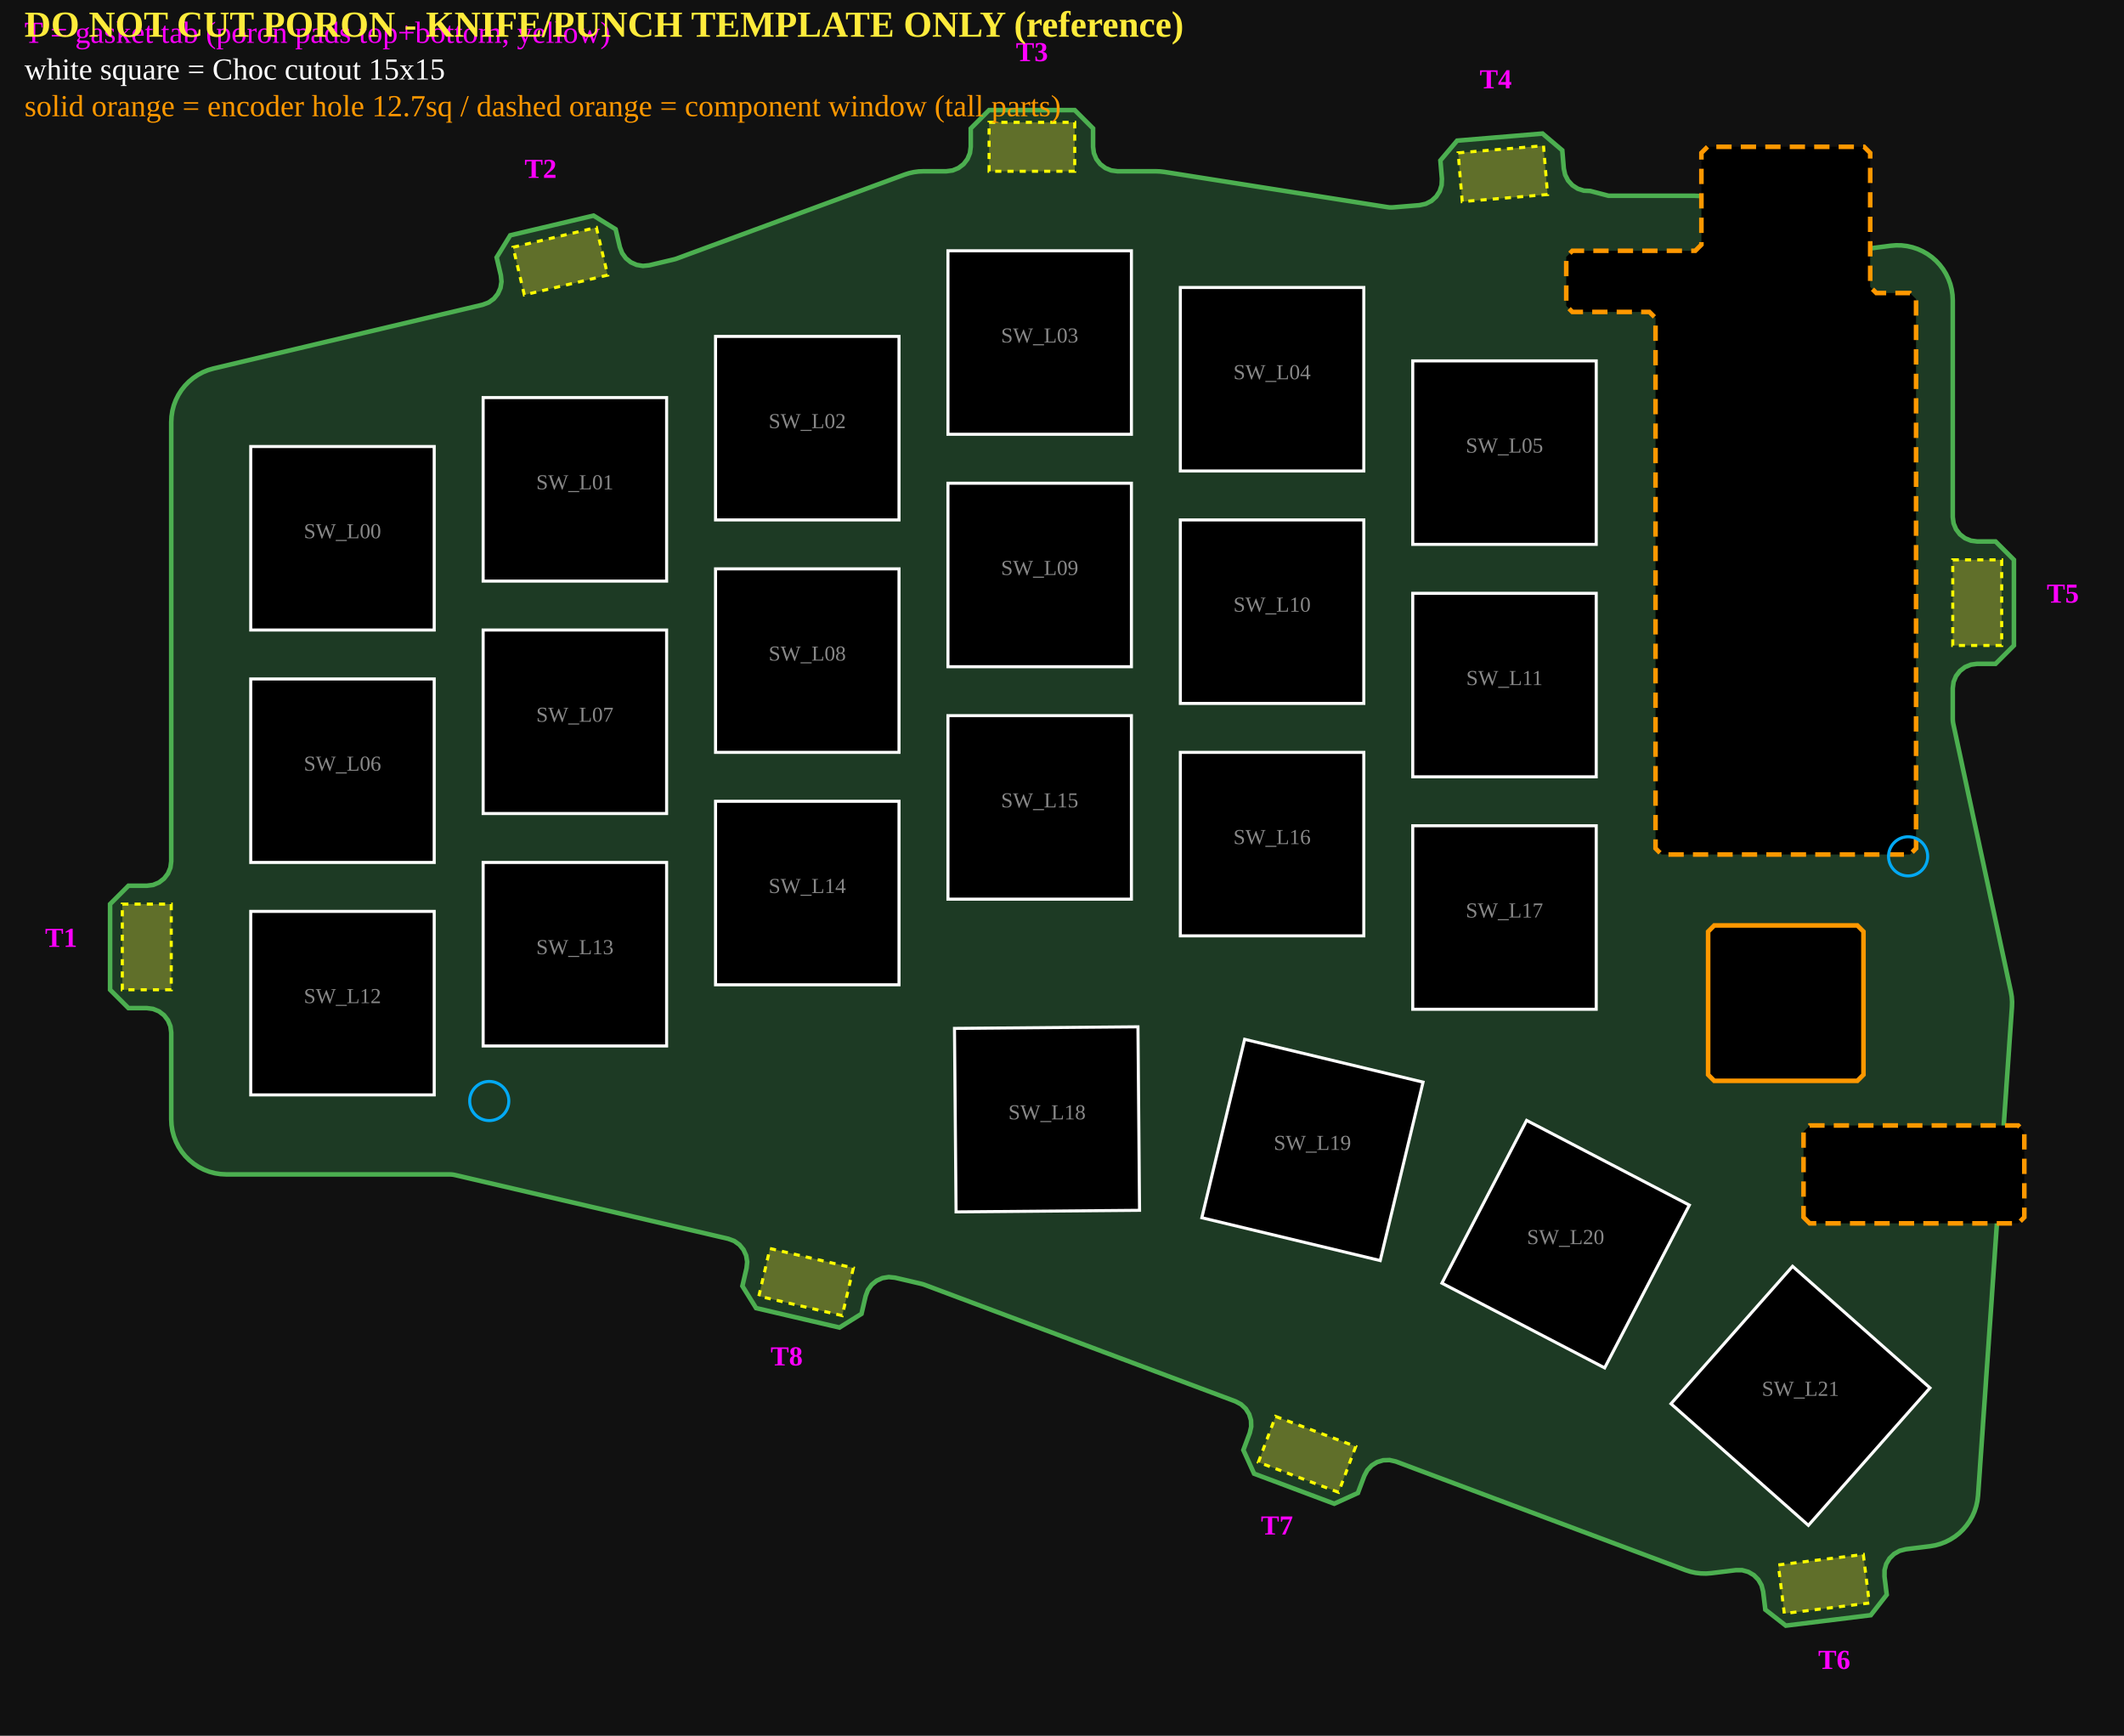
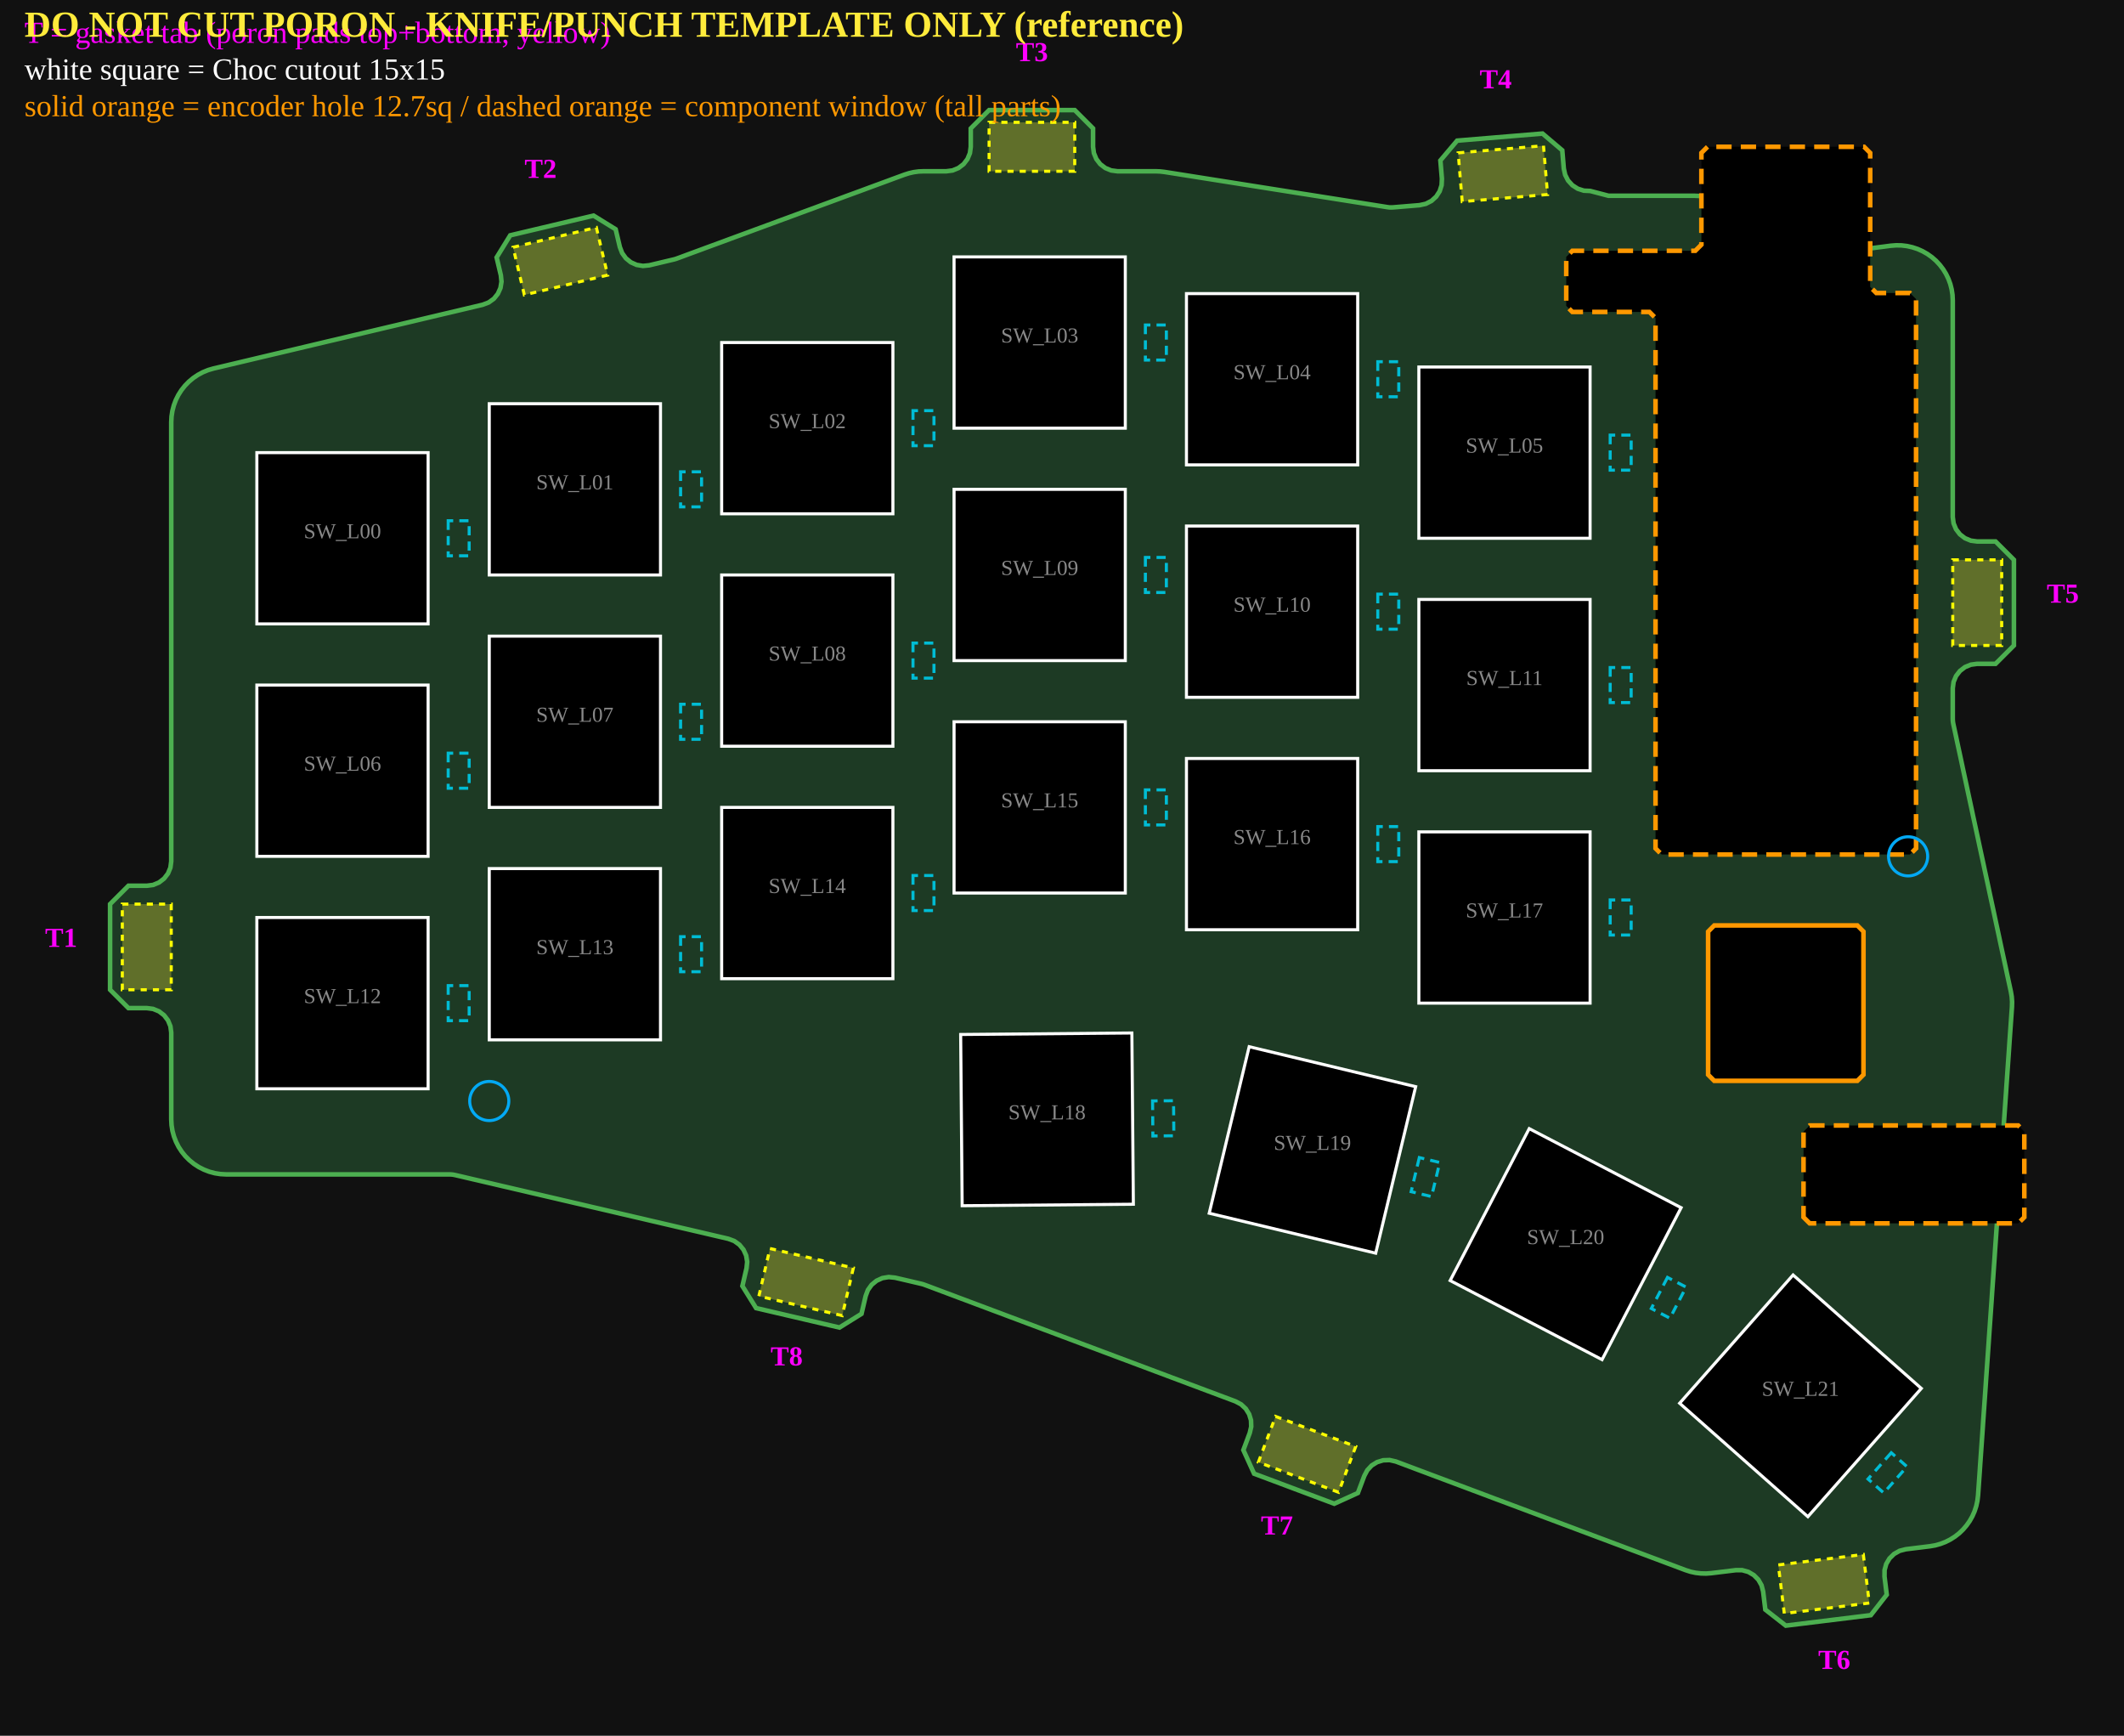
<svg xmlns="http://www.w3.org/2000/svg" width="694.6" height="567.54" viewBox="0 0 694.6 567.54">
  <rect width="694.6" height="567.54" fill="#111" />
  <polygon points="56.0,366.0 56.0,364.0 56.0,362.0 56.0,360.0 56.0,358.0 56.0,356.0 56.0,354.0 56.0,352.0 56.0,350.0 56.0,348.0 56.0,346.0 56.0,344.0 56.0,342.0 56.0,337.62 55.73,335.55 54.93,333.62 53.66,331.96 52.0,330.69 50.07,329.89 48.0,329.62 42.0,329.62 36.0,323.62 36.0,295.62 42.0,289.62 48.0,289.62 50.07,289.35 52.0,288.55 53.66,287.27 54.93,285.62 55.73,283.69 56.0,281.62 56.0,276.0 56.0,274.0 56.0,272.0 56.0,270.0 56.0,268.0 56.0,266.0 56.0,264.0 56.0,262.0 56.0,260.0 56.0,258.0 56.0,256.0 56.0,254.0 56.0,252.0 56.0,250.0 56.0,248.0 56.0,246.0 56.0,244.0 56.0,242.0 56.0,240.0 56.0,238.0 56.0,236.0 56.0,234.0 56.0,232.0 56.0,230.0 56.0,228.0 56.0,226.0 56.0,224.0 56.0,222.0 56.0,220.0 56.0,218.0 56.0,216.0 56.0,214.0 56.0,212.0 56.0,210.0 56.0,208.0 56.0,206.0 56.0,204.0 56.0,202.0 56.0,200.0 56.0,198.0 56.0,196.0 56.0,194.0 56.0,192.0 56.0,190.0 56.0,188.0 56.0,186.0 56.0,184.0 56.0,182.0 56.0,180.0 56.0,178.0 56.0,176.0 56.0,174.0 56.0,172.0 56.0,170.0 56.0,168.0 56.0,166.0 56.0,164.0 56.0,162.0 56.0,160.0 56.0,158.0 56.0,156.0 56.0,154.0 56.0,152.0 56.0,150.0 56.0,148.0 56.0,146.0 56.0,144.0 56.0,142.0 56.0,140.0 56.0,138.0 56.1,136.15 56.38,134.32 56.85,132.53 57.5,130.8 58.33,129.14 59.32,127.58 60.48,126.12 61.77,124.8 63.19,123.61 64.72,122.58 66.36,121.7 68.07,121.0 69.85,120.48 71.83,120.02 73.81,119.55 75.79,119.08 77.77,118.61 79.75,118.14 81.73,117.67 83.71,117.2 85.69,116.73 87.67,116.26 89.65,115.79 91.63,115.33 93.61,114.86 95.59,114.39 97.57,113.92 99.55,113.45 101.53,112.98 103.51,112.51 105.49,112.04 107.47,111.57 109.45,111.11 111.43,110.64 113.41,110.17 115.39,109.7 117.37,109.23 119.35,108.76 121.33,108.29 123.31,107.82 125.29,107.35 127.27,106.88 129.25,106.42 131.23,105.95 133.21,105.48 135.19,105.01 137.17,104.54 139.15,104.07 141.13,103.6 143.11,103.13 145.09,102.66 147.07,102.2 149.05,101.73 151.03,101.26 153.01,100.79 157.85,99.64 159.8,98.9 161.5,97.68 162.81,96.06 163.67,94.15 164.0,92.09 163.79,90.01 162.41,84.17 166.86,76.95 194.11,70.5 201.33,74.96 202.71,80.79 203.46,82.75 204.68,84.44 206.3,85.76 208.2,86.61 210.26,86.95 212.34,86.74 216.37,85.78 218.35,85.31 220.33,84.84 220.79,84.72 221.25,84.57 223.21,83.85 225.17,83.12 227.13,82.4 229.09,81.68 231.05,80.95 233.02,80.23 234.98,79.51 236.94,78.79 238.9,78.06 240.86,77.34 242.82,76.62 244.78,75.9 246.74,75.17 248.71,74.45 250.67,73.73 252.63,73.01 254.59,72.28 256.55,71.56 258.51,70.84 260.47,70.12 262.43,69.39 264.4,68.67 266.36,67.95 268.32,67.22 270.28,66.5 272.24,65.78 274.2,65.06 276.16,64.33 278.12,63.61 280.09,62.89 282.05,62.17 284.01,61.44 285.97,60.72 287.93,60.0 289.89,59.28 291.85,58.55 293.81,57.83 295.78,57.11 297.29,56.63 298.84,56.28 300.41,56.07 302.0,56.0 304.0,56.0 309.46,56.0 311.53,55.73 313.46,54.93 315.12,53.66 316.39,52.0 317.19,50.07 317.46,48.0 317.46,42.0 323.46,36.0 351.46,36.0 357.46,42.0 357.46,48.0 357.73,50.07 358.53,52.0 359.8,53.66 361.46,54.93 363.39,55.73 365.46,56.0 370.0,56.0 372.0,56.0 374.0,56.0 376.0,56.0 378.0,56.0 379.41,56.06 380.81,56.22 382.83,56.54 384.86,56.86 386.88,57.18 388.91,57.5 390.93,57.82 392.96,58.14 394.98,58.46 397.01,58.78 399.03,59.1 401.06,59.42 403.08,59.74 405.11,60.06 407.13,60.38 409.16,60.7 411.18,61.02 413.21,61.34 415.23,61.66 417.26,61.98 419.29,62.3 421.31,62.62 423.34,62.94 425.36,63.26 427.39,63.57 429.41,63.89 431.44,64.21 433.46,64.53 435.49,64.85 437.51,65.17 439.54,65.49 441.56,65.81 443.59,66.13 445.61,66.45 447.64,66.77 449.66,67.09 451.69,67.41 453.71,67.73 454.35,67.81 454.99,67.83 455.63,67.8 457.67,67.63 459.71,67.46 464.23,67.09 466.27,66.64 468.13,65.69 469.68,64.28 470.81,62.53 471.44,60.54 471.54,58.45 471.04,52.47 476.52,45.99 504.43,43.67 510.9,49.15 511.4,55.13 511.85,57.17 512.8,59.03 514.21,60.57 515.96,61.7 517.95,62.34 520.04,62.44 526.0,64.0 528.0,64.0 530.0,64.0 532.0,64.0 534.0,64.0 536.0,64.0 538.0,64.0 540.0,64.0 542.0,64.0 544.0,64.0 546.0,64.0 548.0,64.0 550.0,64.0 552.0,64.0 554.0,64.0 555.66,64.08 557.3,64.3 558.91,64.68 560.48,65.21 562.0,65.88 562.0,67.93 562.0,69.99 562.0,72.04 562.0,74.1 562.0,76.16 562.0,78.21 562.0,80.27 562.0,82.33 562.0,84.38 562.0,86.44 562.0,88.49 562.0,90.55 562.0,92.61 562.0,94.66 562.0,96.72 562.0,98.78 562.0,100.83 562.0,102.89 562.0,104.94 562.0,107.0 564.0,107.0 566.0,107.0 568.0,107.0 570.0,107.0 572.0,107.0 574.0,107.0 576.0,107.0 578.0,107.0 580.0,107.0 582.0,107.0 584.0,107.0 586.0,107.0 588.0,107.0 590.0,107.0 592.0,107.0 594.0,107.0 596.0,107.0 598.0,107.0 600.0,107.0 602.0,107.0 604.0,107.0 606.0,107.0 606.0,104.91 606.0,102.82 606.0,100.74 606.0,98.65 606.0,96.56 606.0,94.47 606.0,92.39 606.0,90.3 606.0,88.21 606.0,86.12 606.0,84.04 606.0,81.95 608.05,81.68 610.09,81.42 612.14,81.15 614.18,80.88 616.23,80.62 618.28,80.35 620.07,80.21 621.87,80.24 623.66,80.46 625.41,80.86 627.12,81.42 628.76,82.16 630.32,83.05 631.79,84.1 633.14,85.28 634.36,86.6 635.46,88.04 636.4,89.57 637.18,91.19 637.8,92.88 638.24,94.62 638.51,96.4 638.6,98.2 638.6,100.21 638.6,102.22 638.6,104.24 638.6,106.25 638.6,108.26 638.6,110.27 638.6,112.29 638.6,114.3 638.6,116.31 638.6,118.32 638.6,120.34 638.6,122.35 638.6,124.36 638.6,126.37 638.6,128.38 638.6,130.4 638.6,132.41 638.6,134.42 638.6,136.43 638.6,138.45 638.6,140.46 638.6,142.47 638.6,144.48 638.6,146.5 638.6,148.51 638.6,150.52 638.6,152.53 638.6,154.54 638.6,156.56 638.6,158.57 638.6,160.58 638.6,162.59 638.6,164.61 638.6,169.05 638.87,171.12 639.67,173.05 640.94,174.71 642.6,175.98 644.53,176.78 646.6,177.05 652.6,177.05 658.6,183.05 658.6,211.05 652.6,217.05 646.6,217.05 644.53,217.33 642.6,218.12 640.94,219.4 639.67,221.05 638.87,222.98 638.6,225.05 638.6,231.01 638.6,233.02 638.6,235.04 638.62,235.6 638.68,236.16 638.78,236.72 639.21,238.7 639.64,240.69 640.06,242.68 640.49,244.67 640.92,246.66 641.35,248.65 641.77,250.64 642.2,252.63 642.63,254.61 643.06,256.6 643.48,258.59 643.91,260.58 644.34,262.57 644.77,264.56 645.19,266.55 645.62,268.53 646.05,270.52 646.48,272.51 646.91,274.5 647.33,276.49 647.76,278.48 648.19,280.47 648.62,282.45 649.04,284.44 649.47,286.43 649.9,288.42 650.33,290.41 650.75,292.4 651.18,294.39 651.61,296.38 652.04,298.36 652.46,300.35 652.89,302.34 653.32,304.33 653.75,306.32 654.17,308.31 654.6,310.3 655.03,312.28 655.46,314.27 655.89,316.26 656.31,318.25 656.74,320.24 657.17,322.23 657.6,324.22 657.88,325.88 658.0,327.56 657.96,329.25 657.82,331.24 657.68,333.24 657.54,335.24 657.4,337.23 657.26,339.23 657.12,341.23 656.99,343.22 656.85,345.22 656.71,347.22 656.57,349.21 656.43,351.21 656.29,353.21 656.15,355.2 656.02,357.2 655.88,359.2 655.74,361.19 655.6,363.19 655.46,365.19 655.32,367.18 655.18,369.18 655.05,371.18 654.91,373.17 654.77,375.17 654.63,377.17 654.49,379.16 654.35,381.16 654.22,383.15 654.08,385.15 653.94,387.15 653.8,389.14 653.66,391.14 653.52,393.14 653.38,395.13 653.25,397.13 653.11,399.13 652.97,401.12 652.83,403.12 652.69,405.12 652.55,407.11 652.41,409.11 652.28,411.11 652.14,413.1 652.0,415.1 651.86,417.1 651.72,419.09 651.58,421.09 651.44,423.09 651.31,425.08 651.17,427.08 651.03,429.08 650.89,431.07 650.75,433.07 650.61,435.07 650.47,437.06 650.34,439.06 650.2,441.05 650.06,443.05 649.92,445.05 649.78,447.04 649.64,449.04 649.5,451.04 649.37,453.03 649.23,455.03 649.09,457.03 648.95,459.02 648.81,461.02 648.67,463.02 648.53,465.01 648.4,467.01 648.26,469.01 648.12,471.0 647.98,473.0 647.84,475.0 647.7,476.99 647.56,478.99 647.43,480.99 647.29,482.98 647.15,484.98 647.01,486.98 646.87,488.97 646.66,490.73 646.28,492.46 645.73,494.15 645.02,495.77 644.15,497.31 643.13,498.76 641.98,500.11 640.7,501.34 639.3,502.43 637.8,503.38 636.22,504.18 634.57,504.81 632.86,505.29 631.11,505.59 629.01,505.85 623.24,506.56 621.22,507.08 619.4,508.11 617.91,509.57 616.85,511.37 616.3,513.39 616.28,515.47 617.01,521.43 611.79,528.12 584.0,531.54 577.31,526.31 576.58,520.36 576.06,518.34 575.03,516.52 573.56,515.03 571.76,513.97 569.75,513.41 567.66,513.4 561.77,514.12 559.67,514.38 557.95,514.51 556.22,514.47 554.5,514.27 552.8,513.9 551.16,513.37 549.27,512.66 547.39,511.95 545.5,511.25 543.61,510.54 541.73,509.83 539.84,509.13 537.96,508.42 536.07,507.71 534.19,507.01 532.3,506.3 530.42,505.59 528.53,504.89 526.65,504.18 524.76,503.47 522.88,502.77 520.99,502.06 519.11,501.35 517.22,500.65 515.34,499.94 513.45,499.23 511.57,498.53 509.68,497.82 507.79,497.11 505.91,496.41 504.02,495.7 502.14,494.99 500.25,494.29 498.37,493.58 496.48,492.87 494.6,492.17 492.71,491.46 490.83,490.75 488.94,490.05 487.06,489.34 485.17,488.63 483.29,487.92 481.4,487.22 479.52,486.51 477.63,485.8 475.75,485.1 473.86,484.39 471.97,483.68 470.09,482.98 468.2,482.27 466.32,481.56 464.43,480.86 462.55,480.15 460.66,479.44 456.47,477.87 454.43,477.4 452.34,477.47 450.35,478.08 448.57,479.18 447.15,480.71 446.17,482.55 444.06,488.17 436.34,491.68 410.12,481.85 406.61,474.13 408.71,468.51 409.18,466.48 409.11,464.39 408.5,462.39 407.4,460.62 405.87,459.19 404.03,458.21 398.45,456.12 396.56,455.41 394.68,454.71 392.79,454.0 390.91,453.29 389.02,452.59 387.14,451.88 385.25,451.17 383.37,450.47 381.48,449.76 379.6,449.05 377.71,448.35 375.83,447.64 373.94,446.93 372.06,446.23 370.17,445.52 368.28,444.81 366.4,444.11 364.51,443.4 362.63,442.69 360.74,441.99 358.86,441.28 356.97,440.57 355.09,439.87 353.2,439.16 351.32,438.45 349.43,437.74 347.55,437.04 345.66,436.33 343.78,435.62 341.89,434.92 340.01,434.21 338.12,433.5 336.23,432.8 334.35,432.09 332.46,431.38 330.58,430.68 328.69,429.97 326.81,429.26 324.92,428.56 323.04,427.85 321.15,427.14 319.27,426.44 317.38,425.73 315.5,425.02 313.61,424.32 311.73,423.61 309.84,422.9 307.96,422.2 306.07,421.49 304.19,420.78 302.3,420.08 301.81,419.91 301.31,419.78 299.35,419.32 297.4,418.86 292.7,417.77 290.63,417.56 288.56,417.9 286.66,418.77 285.05,420.09 283.83,421.79 283.1,423.74 281.73,429.59 274.53,434.07 247.26,427.71 242.78,420.5 244.14,414.66 244.35,412.58 244.01,410.52 243.14,408.61 241.82,407.0 240.12,405.78 238.17,405.05 232.89,403.82 230.93,403.36 228.98,402.9 227.02,402.45 225.07,401.99 223.11,401.54 221.16,401.08 219.2,400.62 217.25,400.17 215.29,399.71 213.34,399.26 211.38,398.8 209.43,398.34 207.47,397.89 205.52,397.43 203.56,396.98 201.61,396.52 199.65,396.06 197.7,395.61 195.74,395.15 193.79,394.7 191.83,394.24 189.88,393.78 187.92,393.33 185.97,392.87 184.01,392.42 182.06,391.96 180.1,391.5 178.15,391.05 176.19,390.59 174.24,390.14 172.28,389.68 170.33,389.22 168.37,388.77 166.42,388.31 164.46,387.86 162.51,387.4 160.55,386.94 158.6,386.49 156.64,386.03 154.69,385.58 152.73,385.12 150.78,384.66 148.82,384.21 148.22,384.09 147.62,384.02 147.01,384.0 144.98,384.0 142.95,384.0 140.92,384.0 138.9,384.0 136.87,384.0 134.84,384.0 132.81,384.0 130.78,384.0 128.76,384.0 126.73,384.0 124.7,384.0 122.67,384.0 120.64,384.0 118.62,384.0 116.59,384.0 114.56,384.0 112.53,384.0 110.5,384.0 108.48,384.0 106.45,384.0 104.42,384.0 102.39,384.0 100.36,384.0 98.34,384.0 96.31,384.0 94.28,384.0 92.25,384.0 90.22,384.0 88.2,384.0 86.17,384.0 84.14,384.0 82.11,384.0 80.08,384.0 78.06,384.0 76.03,384.0 74.0,384.0 72.12,383.9 70.26,383.61 68.44,383.12 66.68,382.44 65.0,381.59 63.42,380.56 61.96,379.38 60.62,378.04 59.44,376.58 58.41,375.0 57.56,373.32 56.88,371.56 56.39,369.74 56.1,367.88" fill="#1d3a24" stroke="#4caf50" stroke-width="1.5" />
-   <polygon points="82.0,206.0 142.0,206.0 142.0,146.0 82.0,146.0" fill="#000" stroke="#fff" stroke-width="1" />
-   <polygon points="158.0,190.0 218.0,190.0 218.0,130.0 158.0,130.0" fill="#000" stroke="#fff" stroke-width="1" />
-   <polygon points="234.0,170.0 294.0,170.0 294.0,110.0 234.0,110.0" fill="#000" stroke="#fff" stroke-width="1" />
-   <polygon points="310.0,142.0 370.0,142.0 370.0,82.0 310.0,82.0" fill="#000" stroke="#fff" stroke-width="1" />
-   <polygon points="386.0,154.0 446.0,154.0 446.0,94.0 386.0,94.0" fill="#000" stroke="#fff" stroke-width="1" />
-   <polygon points="462.0,178.0 522.0,178.0 522.0,118.0 462.0,118.0" fill="#000" stroke="#fff" stroke-width="1" />
-   <polygon points="82.0,282.0 142.0,282.0 142.0,222.0 82.0,222.0" fill="#000" stroke="#fff" stroke-width="1" />
-   <polygon points="158.0,266.0 218.0,266.0 218.0,206.0 158.0,206.0" fill="#000" stroke="#fff" stroke-width="1" />
-   <polygon points="234.0,246.0 294.0,246.0 294.0,186.0 234.0,186.0" fill="#000" stroke="#fff" stroke-width="1" />
-   <polygon points="310.0,218.0 370.0,218.0 370.0,158.0 310.0,158.0" fill="#000" stroke="#fff" stroke-width="1" />
-   <polygon points="386.0,230.0 446.0,230.0 446.0,170.0 386.0,170.0" fill="#000" stroke="#fff" stroke-width="1" />
-   <polygon points="462.0,254.0 522.0,254.0 522.0,194.0 462.0,194.0" fill="#000" stroke="#fff" stroke-width="1" />
-   <polygon points="82.0,358.0 142.0,358.0 142.0,298.0 82.0,298.0" fill="#000" stroke="#fff" stroke-width="1" />
-   <polygon points="158.0,342.0 218.0,342.0 218.0,282.0 158.0,282.0" fill="#000" stroke="#fff" stroke-width="1" />
-   <polygon points="234.0,322.0 294.0,322.0 294.0,262.0 234.0,262.0" fill="#000" stroke="#fff" stroke-width="1" />
-   <polygon points="310.0,294.0 370.0,294.0 370.0,234.0 310.0,234.0" fill="#000" stroke="#fff" stroke-width="1" />
-   <polygon points="386.0,306.0 446.0,306.0 446.0,246.0 386.0,246.0" fill="#000" stroke="#fff" stroke-width="1" />
-   <polygon points="462.0,330.0 522.0,330.0 522.0,270.0 462.0,270.0" fill="#000" stroke="#fff" stroke-width="1" />
-   <polygon points="312.66,396.26 372.66,395.74 372.14,335.74 312.14,336.26" fill="#000" stroke="#fff" stroke-width="1" />
-   <polygon points="393.03,398.17 451.37,412.17 465.37,353.83 407.03,339.83" fill="#000" stroke="#fff" stroke-width="1" />
-   <polygon points="471.54,419.56 524.76,447.26 552.46,394.04 499.24,366.34" fill="#000" stroke="#fff" stroke-width="1" />
-   <polygon points="546.45,458.99 591.39,498.75 631.15,453.81 586.21,414.05" fill="#000" stroke="#fff" stroke-width="1" />
+   <polygon points="84.0,204.0 140.0,204.0 140.0,148.0 84.0,148.0" fill="#000" stroke="#fff" stroke-width="1" />
+   <polygon points="160.0,188.0 216.0,188.0 216.0,132.0 160.0,132.0" fill="#000" stroke="#fff" stroke-width="1" />
+   <polygon points="236.0,168.0 292.0,168.0 292.0,112.0 236.0,112.0" fill="#000" stroke="#fff" stroke-width="1" />
+   <polygon points="312.0,140.0 368.0,140.0 368.0,84.0 312.0,84.0" fill="#000" stroke="#fff" stroke-width="1" />
+   <polygon points="388.0,152.0 444.0,152.0 444.0,96.0 388.0,96.0" fill="#000" stroke="#fff" stroke-width="1" />
+   <polygon points="464.0,176.0 520.0,176.0 520.0,120.0 464.0,120.0" fill="#000" stroke="#fff" stroke-width="1" />
+   <polygon points="84.0,280.0 140.0,280.0 140.0,224.0 84.0,224.0" fill="#000" stroke="#fff" stroke-width="1" />
+   <polygon points="160.0,264.0 216.0,264.0 216.0,208.0 160.0,208.0" fill="#000" stroke="#fff" stroke-width="1" />
+   <polygon points="236.0,244.0 292.0,244.0 292.0,188.0 236.0,188.0" fill="#000" stroke="#fff" stroke-width="1" />
+   <polygon points="312.0,216.0 368.0,216.0 368.0,160.0 312.0,160.0" fill="#000" stroke="#fff" stroke-width="1" />
+   <polygon points="388.0,228.0 444.0,228.0 444.0,172.0 388.0,172.0" fill="#000" stroke="#fff" stroke-width="1" />
+   <polygon points="464.0,252.0 520.0,252.0 520.0,196.0 464.0,196.0" fill="#000" stroke="#fff" stroke-width="1" />
+   <polygon points="84.0,356.0 140.0,356.0 140.0,300.0 84.0,300.0" fill="#000" stroke="#fff" stroke-width="1" />
+   <polygon points="160.0,340.0 216.0,340.0 216.0,284.0 160.0,284.0" fill="#000" stroke="#fff" stroke-width="1" />
+   <polygon points="236.0,320.0 292.0,320.0 292.0,264.0 236.0,264.0" fill="#000" stroke="#fff" stroke-width="1" />
+   <polygon points="312.0,292.0 368.0,292.0 368.0,236.0 312.0,236.0" fill="#000" stroke="#fff" stroke-width="1" />
+   <polygon points="388.0,304.0 444.0,304.0 444.0,248.0 388.0,248.0" fill="#000" stroke="#fff" stroke-width="1" />
+   <polygon points="464.0,328.0 520.0,328.0 520.0,272.0 464.0,272.0" fill="#000" stroke="#fff" stroke-width="1" />
+   <polygon points="314.65,394.24 370.64,393.75 370.15,337.76 314.16,338.25" fill="#000" stroke="#fff" stroke-width="1" />
+   <polygon points="395.44,396.69 449.89,409.76 462.96,355.31 408.51,342.24" fill="#000" stroke="#fff" stroke-width="1" />
+   <polygon points="474.23,418.71 523.91,444.57 549.77,394.89 500.09,369.03" fill="#000" stroke="#fff" stroke-width="1" />
+   <polygon points="549.28,458.82 591.22,495.92 628.32,453.98 586.38,416.88" fill="#000" stroke="#fff" stroke-width="1" />
  <polygon points="558.4,48.0 556.4,50.0 556.4,80.0 554.4,82.0 514.2,82.0 512.2,84.0 512.2,100.0 514.2,102.0 539.4,102.0 541.4,104.0 541.4,277.4 543.4,279.4 624.6,279.4 626.6,277.4 626.6,97.8 624.6,95.8 613.6,95.8 611.6,93.8 611.6,50.0 609.6,48.0" fill="#000" stroke="#ff9800" stroke-width="1.5" stroke-dasharray="5,3" />
  <polygon points="589.8,398.0 591.8,400.0 660.0,400.0 662.0,398.0 662.0,370.0 660.0,368.0 591.8,368.0 589.8,370.0" fill="#000" stroke="#ff9800" stroke-width="1.5" stroke-dasharray="5,3" />
  <polygon points="558.6,351.4 560.6,353.4 607.4,353.4 609.4,351.4 609.4,304.6 607.4,302.6 560.6,302.6 558.6,304.6" fill="#000" stroke="#ff9800" stroke-width="1.5" />
+   <polygon points="146.57,170.27 146.57,181.73 153.43,181.73 153.43,170.27" fill="none" stroke="#00bcd4" stroke-width="1" stroke-dasharray="3,2" />
+   <polygon points="222.57,154.27 222.57,165.73 229.43,165.73 229.43,154.27" fill="none" stroke="#00bcd4" stroke-width="1" stroke-dasharray="3,2" />
+   <polygon points="298.57,134.27 298.57,145.73 305.43,145.73 305.43,134.27" fill="none" stroke="#00bcd4" stroke-width="1" stroke-dasharray="3,2" />
+   <polygon points="374.57,106.27 374.57,117.73 381.43,117.73 381.43,106.27" fill="none" stroke="#00bcd4" stroke-width="1" stroke-dasharray="3,2" />
+   <polygon points="450.57,118.27 450.57,129.73 457.43,129.73 457.43,118.27" fill="none" stroke="#00bcd4" stroke-width="1" stroke-dasharray="3,2" />
+   <polygon points="526.57,142.27 526.57,153.73 533.43,153.73 533.43,142.27" fill="none" stroke="#00bcd4" stroke-width="1" stroke-dasharray="3,2" />
+   <polygon points="146.57,246.27 146.57,257.73 153.43,257.73 153.43,246.27" fill="none" stroke="#00bcd4" stroke-width="1" stroke-dasharray="3,2" />
+   <polygon points="222.57,230.27 222.57,241.73 229.43,241.73 229.43,230.27" fill="none" stroke="#00bcd4" stroke-width="1" stroke-dasharray="3,2" />
+   <polygon points="298.57,210.27 298.57,221.73 305.43,221.73 305.43,210.27" fill="none" stroke="#00bcd4" stroke-width="1" stroke-dasharray="3,2" />
+   <polygon points="374.57,182.27 374.57,193.73 381.43,193.73 381.43,182.27" fill="none" stroke="#00bcd4" stroke-width="1" stroke-dasharray="3,2" />
+   <polygon points="450.57,194.27 450.57,205.73 457.43,205.73 457.43,194.27" fill="none" stroke="#00bcd4" stroke-width="1" stroke-dasharray="3,2" />
+   <polygon points="526.57,218.27 526.57,229.73 533.43,229.73 533.43,218.27" fill="none" stroke="#00bcd4" stroke-width="1" stroke-dasharray="3,2" />
+   <polygon points="146.57,322.27 146.57,333.73 153.43,333.73 153.43,322.27" fill="none" stroke="#00bcd4" stroke-width="1" stroke-dasharray="3,2" />
+   <polygon points="222.57,306.27 222.57,317.73 229.43,317.73 229.43,306.27" fill="none" stroke="#00bcd4" stroke-width="1" stroke-dasharray="3,2" />
+   <polygon points="298.57,286.27 298.57,297.73 305.43,297.73 305.43,286.27" fill="none" stroke="#00bcd4" stroke-width="1" stroke-dasharray="3,2" />
+   <polygon points="374.57,258.27 374.57,269.73 381.43,269.73 381.43,258.27" fill="none" stroke="#00bcd4" stroke-width="1" stroke-dasharray="3,2" />
+   <polygon points="450.57,270.27 450.57,281.73 457.43,281.73 457.43,270.27" fill="none" stroke="#00bcd4" stroke-width="1" stroke-dasharray="3,2" />
+   <polygon points="526.57,294.27 526.57,305.73 533.43,305.73 533.43,294.27" fill="none" stroke="#00bcd4" stroke-width="1" stroke-dasharray="3,2" />
+   <polygon points="376.92,359.97 377.02,371.43 383.88,371.37 383.78,359.91" fill="none" stroke="#00bcd4" stroke-width="1" stroke-dasharray="3,2" />
+   <polygon points="464.15,378.5 461.48,389.64 468.15,391.25 470.83,380.1" fill="none" stroke="#00bcd4" stroke-width="1" stroke-dasharray="3,2" />
+   <polygon points="545.31,417.68 540.02,427.85 546.11,431.02 551.4,420.85" fill="none" stroke="#00bcd4" stroke-width="1" stroke-dasharray="3,2" />
+   <polygon points="618.49,475.01 610.89,483.6 616.03,488.15 623.63,479.56" fill="none" stroke="#00bcd4" stroke-width="1" stroke-dasharray="3,2" />
  <polygon points="56.0,295.62 56.0,323.62 40.0,323.62 40.0,295.62" fill="rgba(255,235,59,0.30)" stroke="#ff0" stroke-width="1" stroke-dasharray="2,2" />
  <text x="20.0" y="309.6" fill="#f0f" font-size="9" font-weight="bold" text-anchor="middle">T1</text>
  <polygon points="198.72,89.96 171.47,96.42 167.79,80.85 195.03,74.39" fill="rgba(255,235,59,0.30)" stroke="#ff0" stroke-width="1" stroke-dasharray="2,2" />
  <text x="176.79" y="58.17" fill="#f0f" font-size="9" font-weight="bold" text-anchor="middle">T2</text>
  <polygon points="351.46,56.0 323.46,56.0 323.46,40.0 351.46,40.0" fill="rgba(255,235,59,0.30)" stroke="#ff0" stroke-width="1" stroke-dasharray="2,2" />
  <text x="337.48" y="20.0" fill="#f0f" font-size="9" font-weight="bold" text-anchor="middle">T3</text>
  <polygon points="506.09,63.6 478.18,65.92 476.86,49.98 504.76,47.65" fill="rgba(255,235,59,0.30)" stroke="#ff0" stroke-width="1" stroke-dasharray="2,2" />
  <text x="489.13" y="28.88" fill="#f0f" font-size="9" font-weight="bold" text-anchor="middle">T4</text>
  <polygon points="638.6,211.05 638.6,183.05 654.6,183.05 654.6,211.05" fill="rgba(255,235,59,0.30)" stroke="#ff0" stroke-width="1" stroke-dasharray="2,2" />
  <text x="674.6" y="197.04" fill="#f0f" font-size="9" font-weight="bold" text-anchor="middle">T5</text>
  <polygon points="581.56,511.69 609.35,508.27 611.3,524.15 583.51,527.57" fill="rgba(255,235,59,0.30)" stroke="#ff0" stroke-width="1" stroke-dasharray="2,2" />
  <text x="599.84" y="545.69" fill="#f0f" font-size="9" font-weight="bold" text-anchor="middle">T6</text>
  <polygon points="417.14,463.13 443.36,472.96 437.74,487.94 411.52,478.11" fill="rgba(255,235,59,0.30)" stroke="#ff0" stroke-width="1" stroke-dasharray="2,2" />
  <text x="417.6" y="501.75" fill="#f0f" font-size="9" font-weight="bold" text-anchor="middle">T7</text>
  <polygon points="251.8,408.23 279.07,414.59 275.43,430.17 248.17,423.81" fill="rgba(255,235,59,0.30)" stroke="#ff0" stroke-width="1" stroke-dasharray="2,2" />
  <text x="257.26" y="446.46" fill="#f0f" font-size="9" font-weight="bold" text-anchor="middle">T8</text>
  <text x="8" y="14" fill="#f0f" font-size="10">T = gasket tab (poron pads top+bottom, yellow)</text>
  <text x="8" y="26" fill="#fff" font-size="10">white square = Choc cutout 15x15</text>
  <text x="8" y="38" fill="#ff9800" font-size="10">solid orange = encoder hole 12.7sq / dashed orange = component window (tall parts)</text>
  <circle cx="160.0" cy="360.0" r="6.4" fill="none" stroke="#03a9f4" stroke-width="1" />
  <circle cx="624.0" cy="280.0" r="6.4" fill="none" stroke="#03a9f4" stroke-width="1" />
  <text x="112.0" y="176.0" fill="#888" font-size="7" text-anchor="middle">SW_L00</text>
  <text x="188.0" y="160.0" fill="#888" font-size="7" text-anchor="middle">SW_L01</text>
  <text x="264.0" y="140.0" fill="#888" font-size="7" text-anchor="middle">SW_L02</text>
  <text x="340.0" y="112.0" fill="#888" font-size="7" text-anchor="middle">SW_L03</text>
  <text x="416.0" y="124.0" fill="#888" font-size="7" text-anchor="middle">SW_L04</text>
  <text x="492.0" y="148.0" fill="#888" font-size="7" text-anchor="middle">SW_L05</text>
  <text x="112.0" y="252.0" fill="#888" font-size="7" text-anchor="middle">SW_L06</text>
  <text x="188.0" y="236.0" fill="#888" font-size="7" text-anchor="middle">SW_L07</text>
  <text x="264.0" y="216.0" fill="#888" font-size="7" text-anchor="middle">SW_L08</text>
  <text x="340.0" y="188.0" fill="#888" font-size="7" text-anchor="middle">SW_L09</text>
  <text x="416.0" y="200.0" fill="#888" font-size="7" text-anchor="middle">SW_L10</text>
  <text x="492.0" y="224.0" fill="#888" font-size="7" text-anchor="middle">SW_L11</text>
  <text x="112.0" y="328.0" fill="#888" font-size="7" text-anchor="middle">SW_L12</text>
  <text x="188.0" y="312.0" fill="#888" font-size="7" text-anchor="middle">SW_L13</text>
  <text x="264.0" y="292.0" fill="#888" font-size="7" text-anchor="middle">SW_L14</text>
  <text x="340.0" y="264.0" fill="#888" font-size="7" text-anchor="middle">SW_L15</text>
  <text x="416.0" y="276.0" fill="#888" font-size="7" text-anchor="middle">SW_L16</text>
  <text x="492.0" y="300.0" fill="#888" font-size="7" text-anchor="middle">SW_L17</text>
  <text x="342.4" y="366.0" fill="#888" font-size="7" text-anchor="middle">SW_L18</text>
  <text x="429.2" y="376.0" fill="#888" font-size="7" text-anchor="middle">SW_L19</text>
  <text x="512.0" y="406.8" fill="#888" font-size="7" text-anchor="middle">SW_L20</text>
  <text x="588.8" y="456.4" fill="#888" font-size="7" text-anchor="middle">SW_L21</text>
  <text x="8" y="12.0" fill="#ffeb3b" font-size="12" font-weight="bold">DO NOT CUT PORON - KNIFE/PUNCH TEMPLATE ONLY (reference)</text>
</svg>
